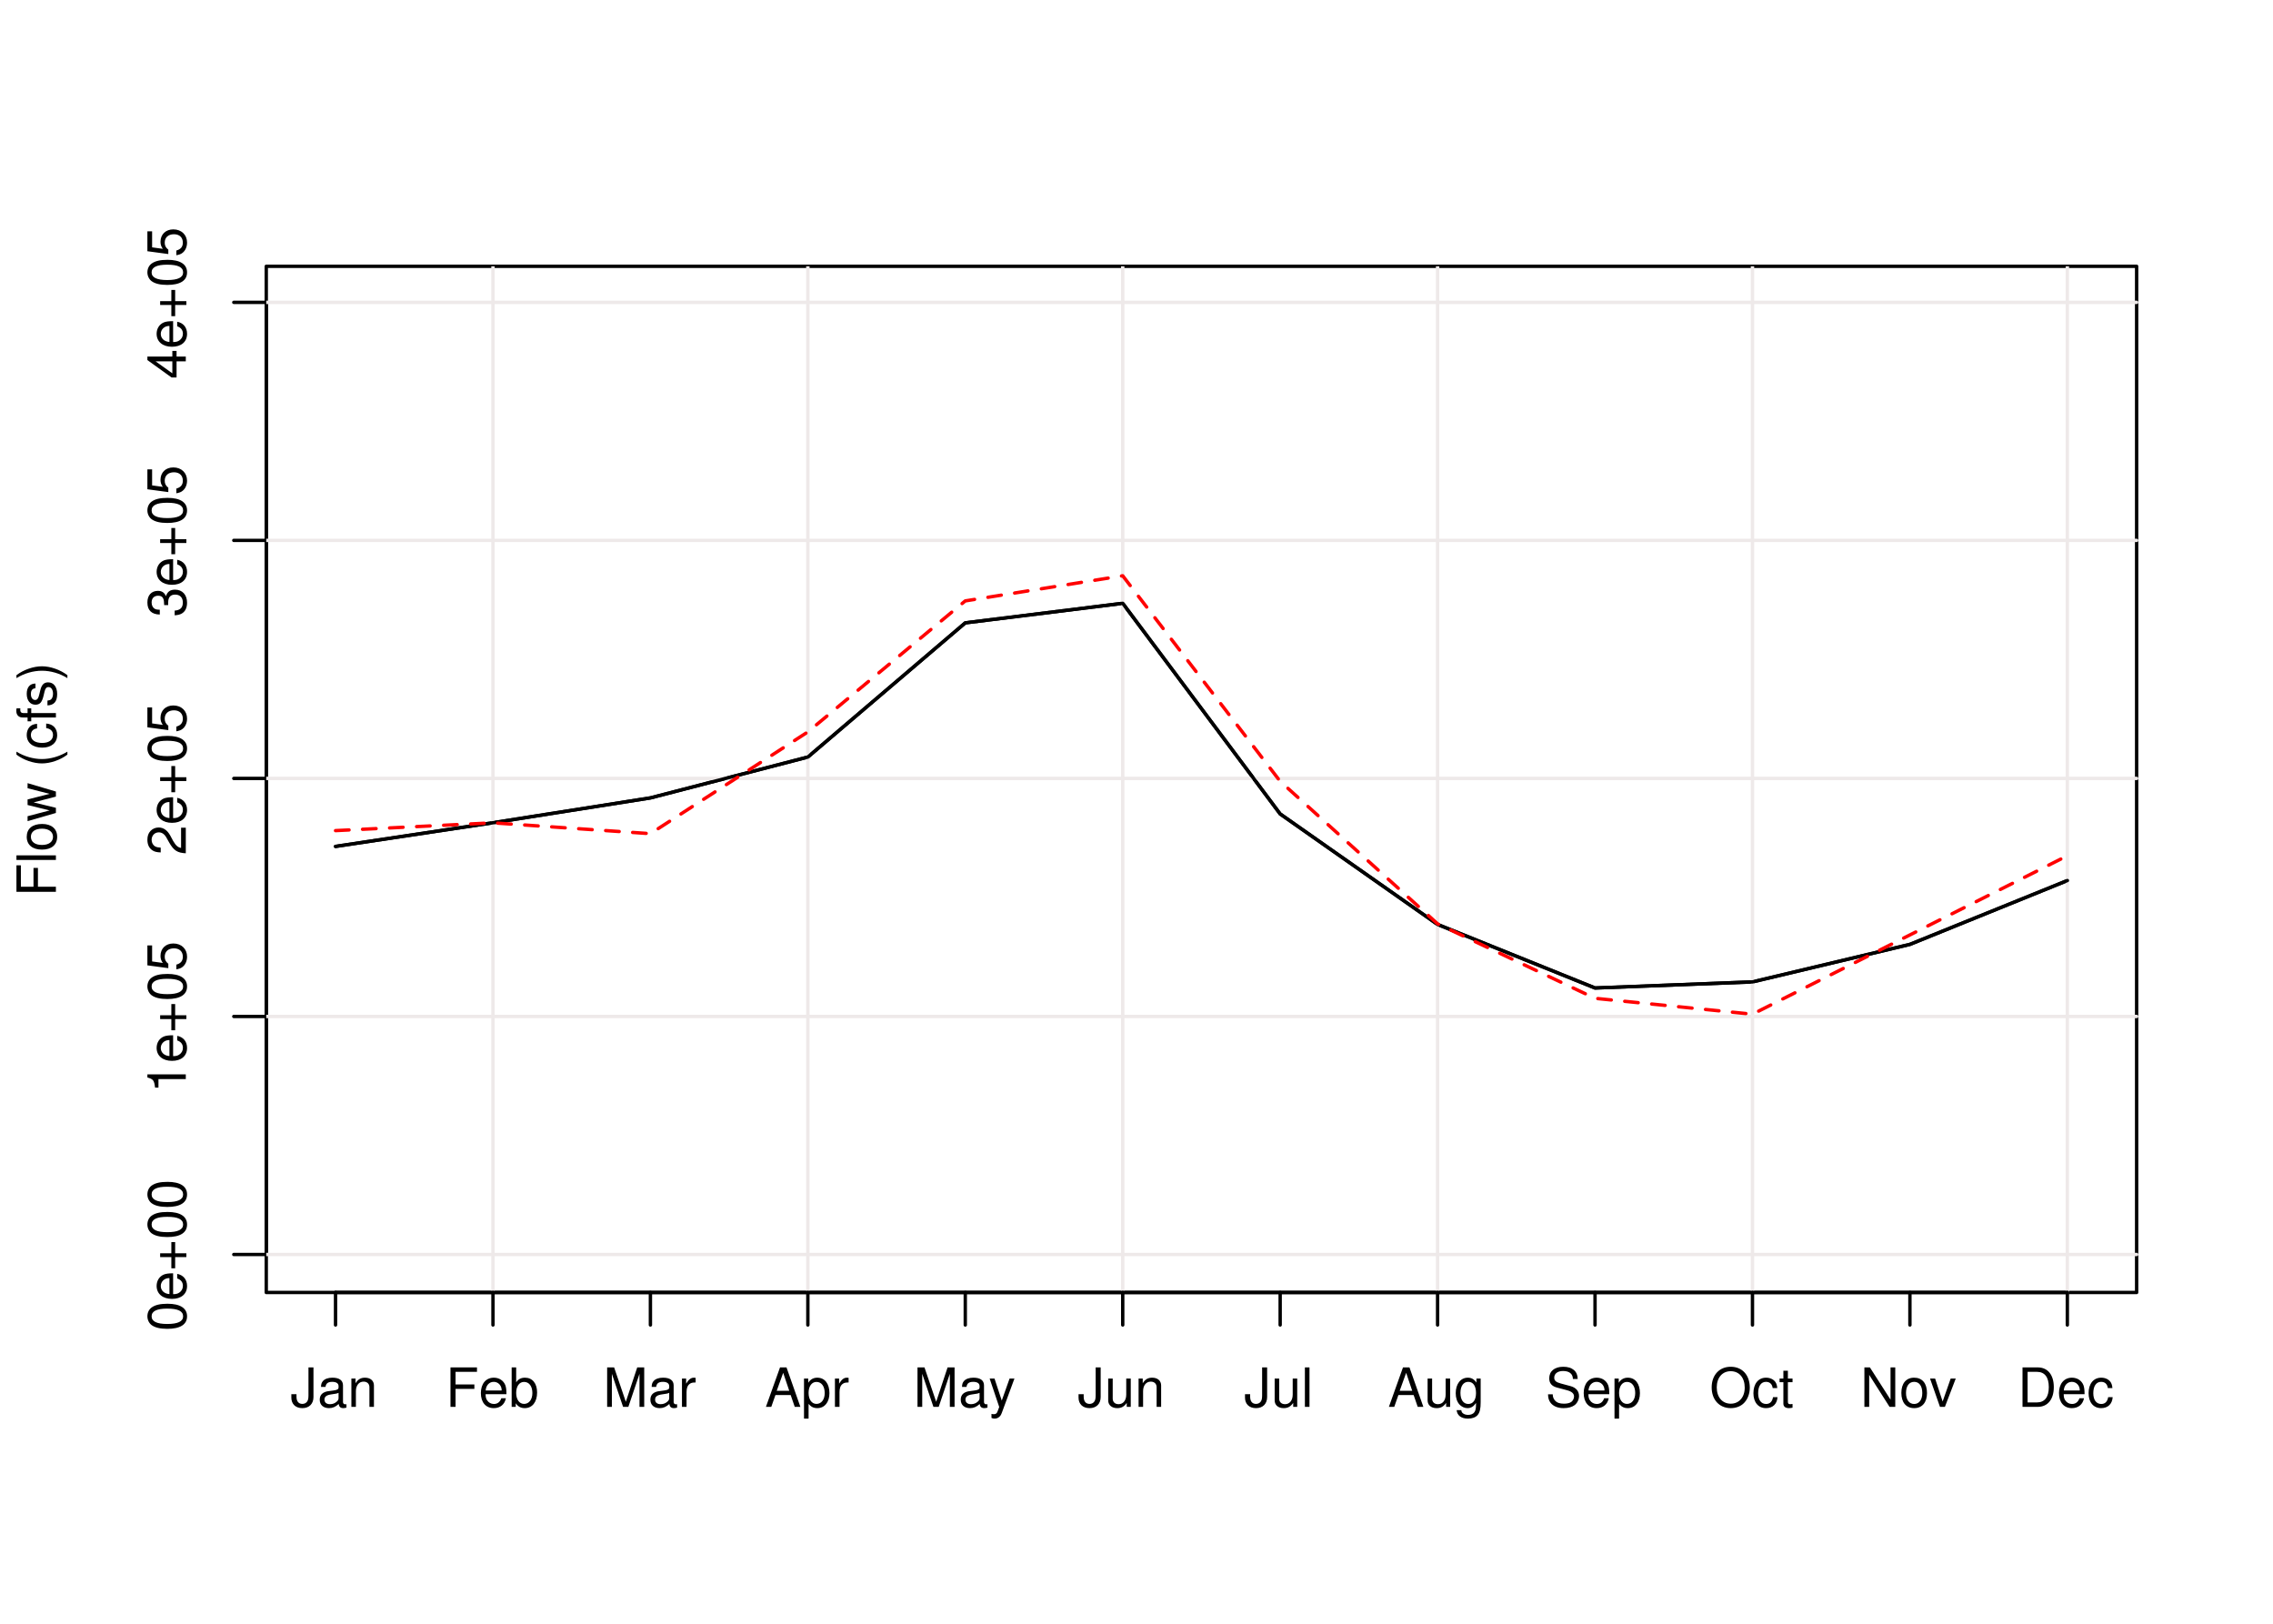
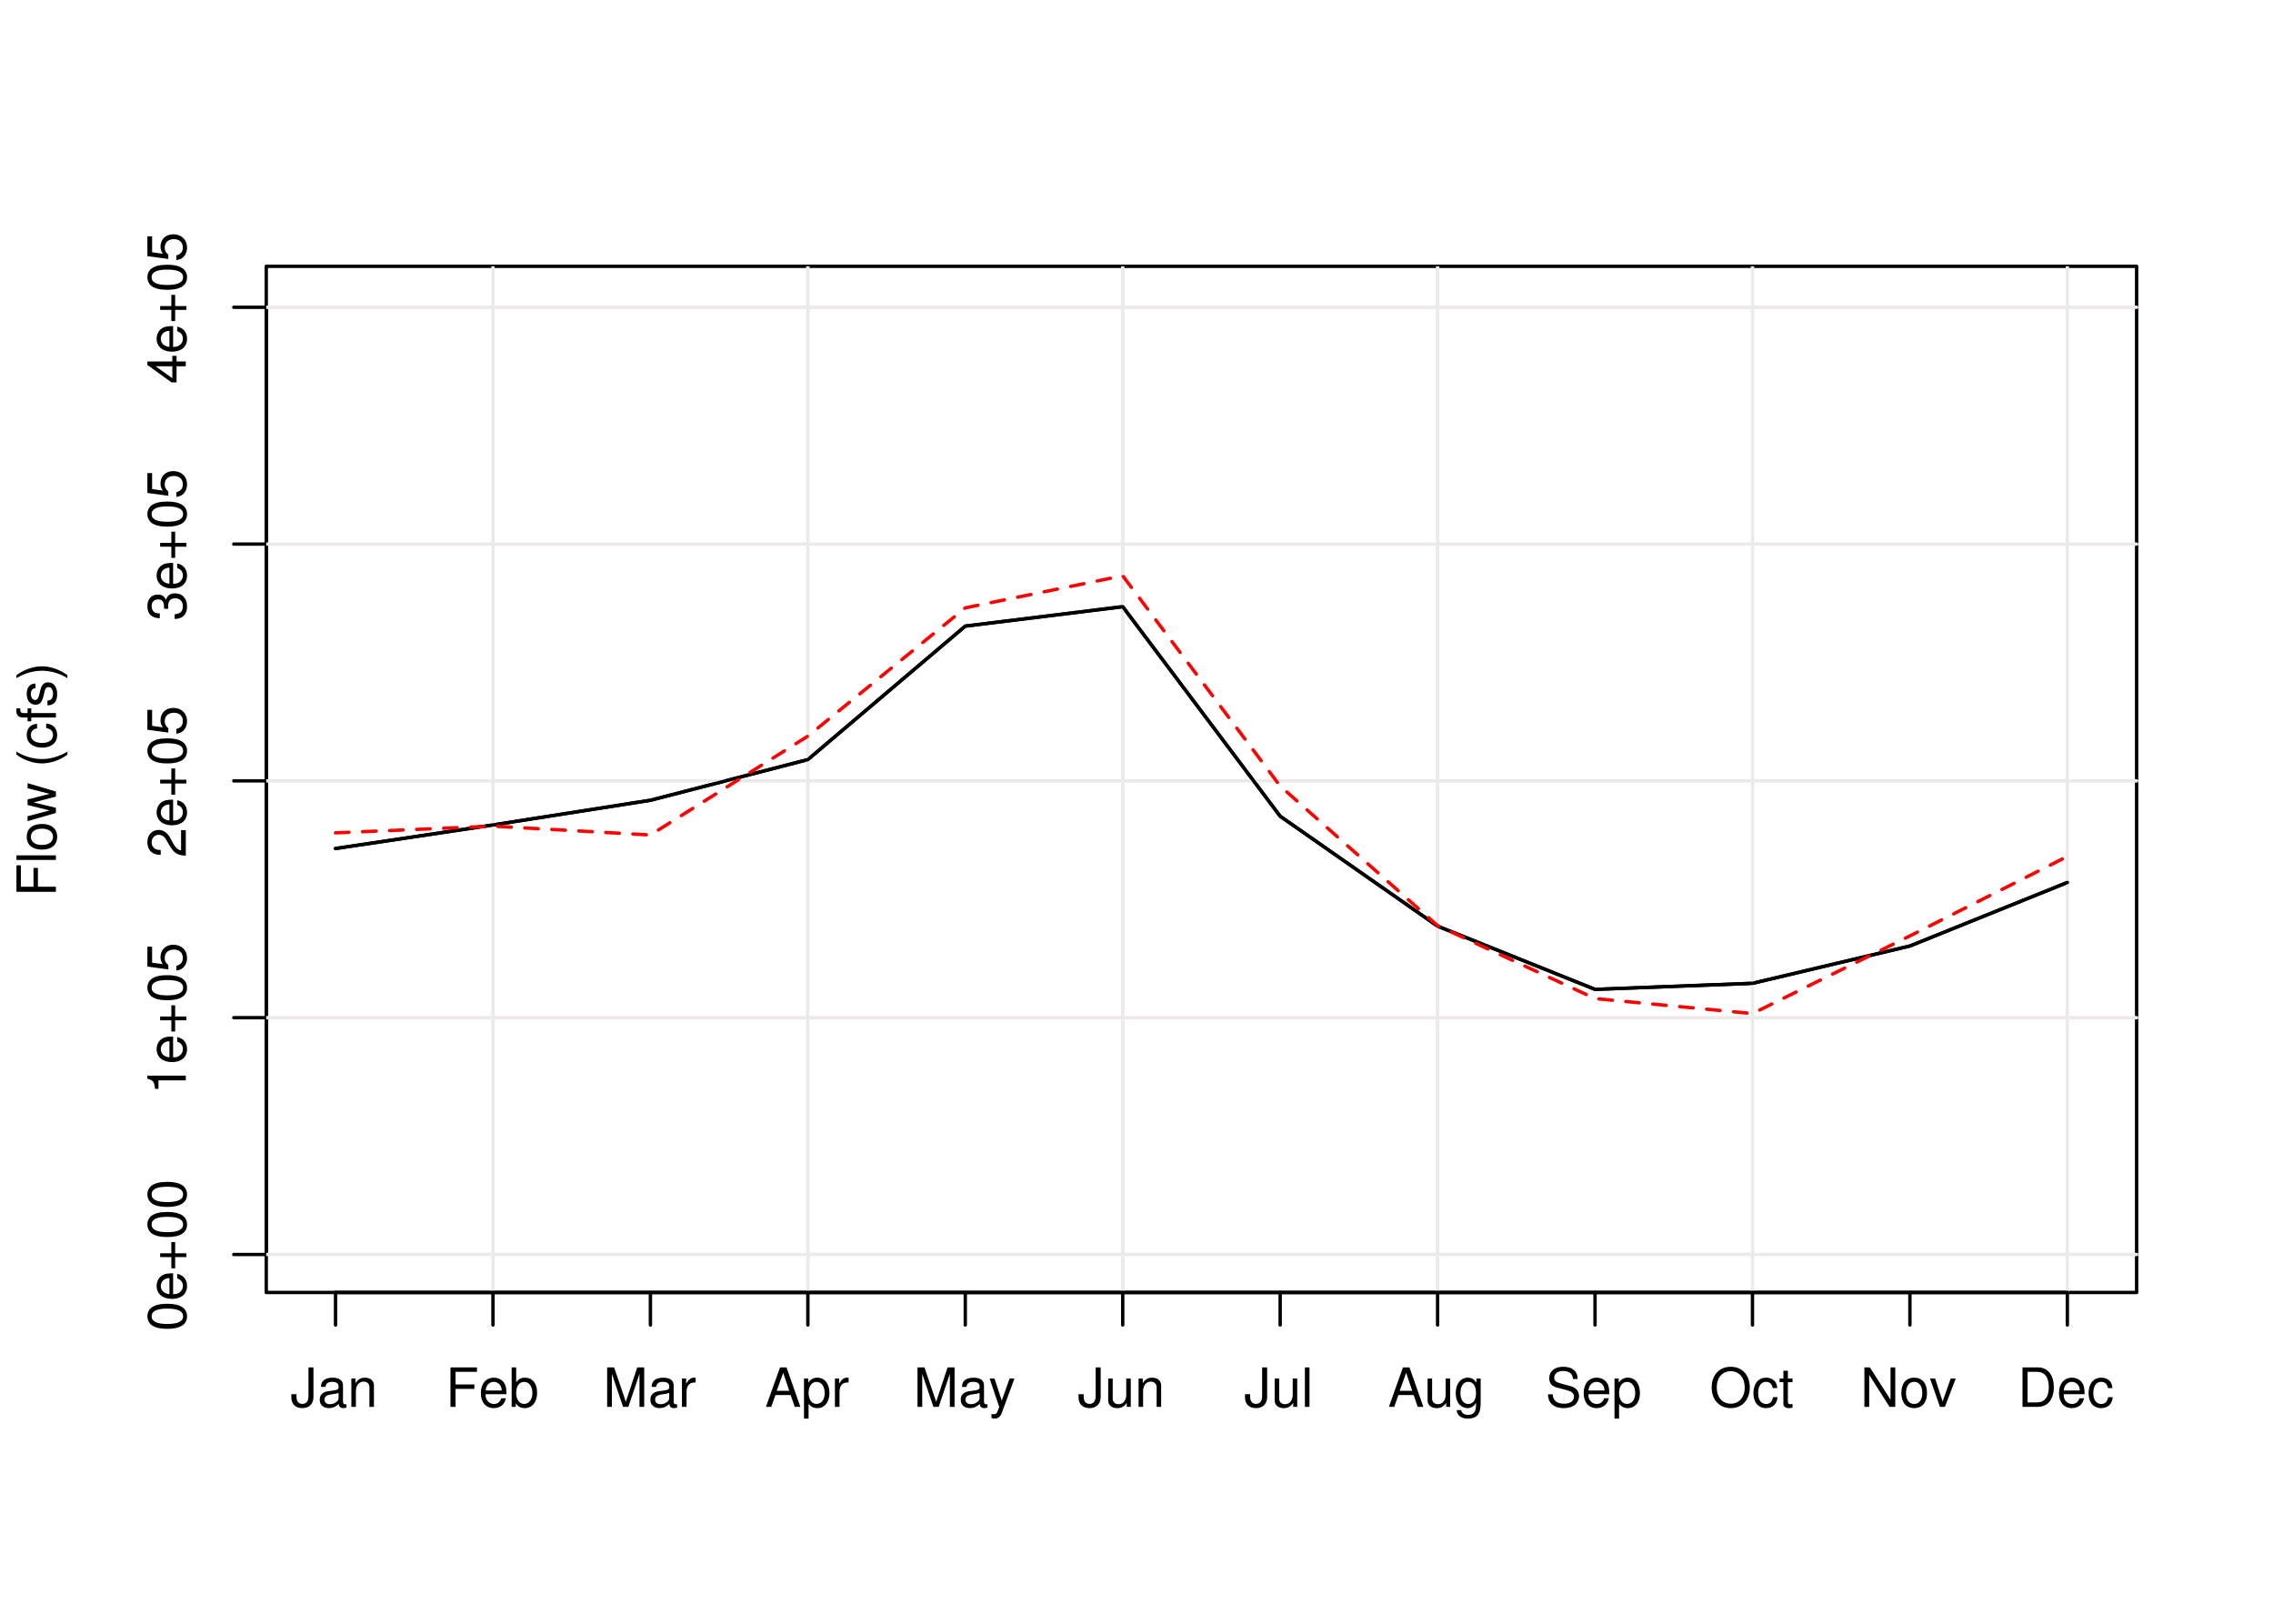
<svg xmlns="http://www.w3.org/2000/svg" xmlns:xlink="http://www.w3.org/1999/xlink" width="504pt" height="360pt" viewBox="0 0 504 360" version="1.1">
  <defs>
    <g>
      <symbol overflow="visible" id="glyph0-0">
        <path style="stroke:none;" d="" />
      </symbol>
      <symbol overflow="visible" id="glyph0-1">
        <path style="stroke:none;" d="M -8.516 -3.297 C -8.516 -2.516 -8.156 -1.781 -7.578 -1.344 C -6.828 -0.797 -5.688 -0.516 -4.109 -0.516 C -1.25 -0.516 0.281 -1.469 0.281 -3.297 C 0.281 -5.094 -1.25 -6.078 -4.047 -6.078 C -5.703 -6.078 -6.797 -5.812 -7.578 -5.25 C -8.172 -4.812 -8.516 -4.109 -8.516 -3.297 Z M -7.578 -3.297 C -7.578 -4.438 -6.422 -5 -4.141 -5 C -1.734 -5 -0.594 -4.453 -0.594 -3.281 C -0.594 -2.156 -1.781 -1.594 -4.109 -1.594 C -6.438 -1.594 -7.578 -2.156 -7.578 -3.297 Z M -7.578 -3.297 " />
      </symbol>
      <symbol overflow="visible" id="glyph0-2">
        <path style="stroke:none;" d="M -2.812 -6.156 C -3.766 -6.156 -4.344 -6.078 -4.812 -5.906 C -5.844 -5.5 -6.469 -4.531 -6.469 -3.359 C -6.469 -1.609 -5.125 -0.484 -3.062 -0.484 C -1 -0.484 0.281 -1.578 0.281 -3.344 C 0.281 -4.781 -0.547 -5.766 -1.906 -6.031 L -1.906 -5.016 C -1.078 -4.734 -0.641 -4.172 -0.641 -3.375 C -0.641 -2.734 -0.938 -2.203 -1.469 -1.859 C -1.828 -1.625 -2.188 -1.531 -2.812 -1.531 L -2.812 -6.156 Z M -3.625 -1.547 C -4.781 -1.625 -5.547 -2.344 -5.547 -3.344 C -5.547 -4.328 -4.734 -5.094 -3.703 -5.094 C -3.672 -5.094 -3.641 -5.094 -3.625 -5.078 L -3.625 -1.547 Z M -3.625 -1.547 " />
      </symbol>
      <symbol overflow="visible" id="glyph0-3">
        <path style="stroke:none;" d="M -3.203 -6.406 L -3.203 -3.922 L -5.688 -3.922 L -5.688 -3.078 L -3.203 -3.078 L -3.203 -0.594 L -2.359 -0.594 L -2.359 -3.078 L 0.125 -3.078 L 0.125 -3.922 L -2.359 -3.922 L -2.359 -6.406 L -3.203 -6.406 Z M -3.203 -6.406 " />
      </symbol>
      <symbol overflow="visible" id="glyph0-4">
        <path style="stroke:none;" d="M -6.062 -3.109 L 0 -3.109 L 0 -4.156 L -8.516 -4.156 L -8.516 -3.469 C -7.203 -3.094 -7.016 -2.859 -6.812 -1.219 L -6.062 -1.219 L -6.062 -3.109 Z M -6.062 -3.109 " />
      </symbol>
      <symbol overflow="visible" id="glyph0-5">
        <path style="stroke:none;" d="M -8.516 -5.719 L -8.516 -1.312 L -3.875 -0.688 L -3.875 -1.656 C -4.469 -2.141 -4.672 -2.562 -4.672 -3.219 C -4.672 -4.359 -3.891 -5.078 -2.625 -5.078 C -1.406 -5.078 -0.656 -4.375 -0.656 -3.219 C -0.656 -2.297 -1.125 -1.734 -2.094 -1.469 L -2.094 -0.422 C -1.391 -0.562 -1.062 -0.688 -0.75 -0.938 C -0.094 -1.422 0.281 -2.281 0.281 -3.234 C 0.281 -4.953 -0.969 -6.156 -2.766 -6.156 C -4.453 -6.156 -5.609 -5.047 -5.609 -3.406 C -5.609 -2.812 -5.453 -2.328 -5.094 -1.844 L -7.469 -2.172 L -7.469 -5.719 L -8.516 -5.719 Z M -8.516 -5.719 " />
      </symbol>
      <symbol overflow="visible" id="glyph0-6">
        <path style="stroke:none;" d="M -1.047 -6.078 L -1.047 -1.594 C -1.734 -1.703 -2.188 -2.094 -2.797 -3.125 L -3.438 -4.328 C -4.094 -5.516 -4.969 -6.125 -6.016 -6.125 C -6.719 -6.125 -7.375 -5.844 -7.844 -5.344 C -8.297 -4.844 -8.516 -4.219 -8.516 -3.406 C -8.516 -2.328 -8.125 -1.531 -7.406 -1.062 C -6.953 -0.75 -6.422 -0.625 -5.562 -0.594 L -5.562 -1.656 C -6.125 -1.688 -6.484 -1.766 -6.75 -1.906 C -7.266 -2.188 -7.578 -2.734 -7.578 -3.375 C -7.578 -4.328 -6.906 -5.047 -5.984 -5.047 C -5.312 -5.047 -4.734 -4.656 -4.312 -3.906 L -3.688 -2.797 C -2.672 -1.016 -1.875 -0.5 0 -0.406 L 0 -6.078 L -1.047 -6.078 Z M -1.047 -6.078 " />
      </symbol>
      <symbol overflow="visible" id="glyph0-7">
        <path style="stroke:none;" d="M -3.906 -2.656 L -3.906 -2.781 L -3.906 -3.234 C -3.906 -4.391 -3.391 -4.984 -2.359 -4.984 C -1.297 -4.984 -0.656 -4.328 -0.656 -3.234 C -0.656 -2.078 -1.234 -1.516 -2.469 -1.438 L -2.469 -0.391 C -1.781 -0.438 -1.344 -0.547 -0.953 -0.75 C -0.141 -1.188 0.281 -2.031 0.281 -3.188 C 0.281 -4.938 -0.766 -6.078 -2.375 -6.078 C -3.453 -6.078 -4.062 -5.656 -4.406 -4.625 C -4.719 -5.422 -5.312 -5.812 -6.172 -5.812 C -7.625 -5.812 -8.516 -4.844 -8.516 -3.234 C -8.516 -1.516 -7.578 -0.594 -5.766 -0.562 L -5.766 -1.625 C -6.281 -1.625 -6.562 -1.688 -6.828 -1.812 C -7.297 -2.047 -7.578 -2.578 -7.578 -3.234 C -7.578 -4.172 -7.031 -4.734 -6.125 -4.734 C -5.531 -4.734 -5.172 -4.531 -4.984 -4.062 C -4.859 -3.766 -4.812 -3.391 -4.797 -2.656 L -3.906 -2.656 Z M -3.906 -2.656 " />
      </symbol>
      <symbol overflow="visible" id="glyph0-8">
        <path style="stroke:none;" d="M -2.047 -3.922 L 0 -3.922 L 0 -4.984 L -2.047 -4.984 L -2.047 -6.234 L -2.984 -6.234 L -2.984 -4.984 L -8.516 -4.984 L -8.516 -4.203 L -3.156 -0.344 L -2.047 -0.344 L -2.047 -3.922 Z M -2.984 -3.922 L -2.984 -1.266 L -6.703 -3.922 L -2.984 -3.922 Z M -2.984 -3.922 " />
      </symbol>
      <symbol overflow="visible" id="glyph0-9">
        <path style="stroke:none;" d="M -3.984 -2.203 L -3.984 -6.375 L -4.969 -6.375 L -4.969 -2.203 L -7.766 -2.203 L -7.766 -6.953 L -8.75 -6.953 L -8.75 -1.078 L 0 -1.078 L 0 -2.203 L -3.984 -2.203 Z M -3.984 -2.203 " />
      </symbol>
      <symbol overflow="visible" id="glyph0-10">
        <path style="stroke:none;" d="M -8.75 -1.828 L -8.75 -0.812 L 0 -0.812 L 0 -1.828 L -8.75 -1.828 Z M -8.75 -1.828 " />
      </symbol>
      <symbol overflow="visible" id="glyph0-11">
        <path style="stroke:none;" d="M -6.469 -3.266 C -6.469 -1.5 -5.203 -0.438 -3.094 -0.438 C -0.984 -0.438 0.281 -1.484 0.281 -3.281 C 0.281 -5.047 -0.984 -6.125 -3.047 -6.125 C -5.219 -6.125 -6.469 -5.078 -6.469 -3.266 Z M -5.547 -3.281 C -5.547 -4.406 -4.625 -5.078 -3.062 -5.078 C -1.578 -5.078 -0.641 -4.375 -0.641 -3.281 C -0.641 -2.156 -1.578 -1.469 -3.094 -1.469 C -4.609 -1.469 -5.547 -2.156 -5.547 -3.281 Z M -5.547 -3.281 " />
      </symbol>
      <symbol overflow="visible" id="glyph0-12">
        <path style="stroke:none;" d="M 0 -6.641 L -6.281 -8.5 L -6.281 -7.375 L -1.391 -6.125 L -6.281 -4.891 L -6.281 -3.656 L -1.391 -2.453 L -6.281 -1.172 L -6.281 -0.078 L 0 -1.891 L 0 -3.031 L -4.938 -4.234 L 0 -5.516 L 0 -6.641 Z M 0 -6.641 " />
      </symbol>
      <symbol overflow="visible" id="glyph0-13">
        <path style="stroke:none;" d="" />
      </symbol>
      <symbol overflow="visible" id="glyph0-14">
        <path style="stroke:none;" d="M -8.75 -2.828 C -7.172 -1.625 -4.984 -0.875 -3.109 -0.875 C -1.219 -0.875 0.969 -1.625 2.547 -2.828 L 2.547 -3.484 C 0.828 -2.438 -1.188 -1.844 -3.109 -1.844 C -5.016 -1.844 -7.047 -2.438 -8.75 -3.484 L -8.75 -2.828 Z M -8.75 -2.828 " />
      </symbol>
      <symbol overflow="visible" id="glyph0-15">
        <path style="stroke:none;" d="M -4.172 -5.656 C -4.781 -5.609 -5.188 -5.469 -5.531 -5.234 C -6.125 -4.797 -6.469 -4.047 -6.469 -3.172 C -6.469 -1.469 -5.125 -0.375 -3.031 -0.375 C -1.016 -0.375 0.281 -1.453 0.281 -3.156 C 0.281 -4.656 -0.625 -5.609 -2.156 -5.719 L -2.156 -4.719 C -1.156 -4.547 -0.641 -4.031 -0.641 -3.188 C -0.641 -2.078 -1.547 -1.422 -3.031 -1.422 C -4.609 -1.422 -5.547 -2.062 -5.547 -3.156 C -5.547 -4 -5.047 -4.531 -4.172 -4.641 L -4.172 -5.656 Z M -4.172 -5.656 " />
      </symbol>
      <symbol overflow="visible" id="glyph0-16">
        <path style="stroke:none;" d="M -6.281 -3.094 L -6.281 -2.047 L -7.266 -2.047 C -7.688 -2.047 -7.906 -2.297 -7.906 -2.75 C -7.906 -2.828 -7.906 -2.875 -7.891 -3.094 L -8.719 -3.094 C -8.766 -2.875 -8.781 -2.734 -8.781 -2.531 C -8.781 -1.609 -8.25 -1.062 -7.359 -1.062 L -6.281 -1.062 L -6.281 -0.219 L -5.469 -0.219 L -5.469 -1.062 L 0 -1.062 L 0 -2.047 L -5.469 -2.047 L -5.469 -3.094 L -6.281 -3.094 Z M -6.281 -3.094 " />
      </symbol>
      <symbol overflow="visible" id="glyph0-17">
        <path style="stroke:none;" d="M -4.531 -5.25 C -5.766 -5.25 -6.469 -4.422 -6.469 -2.969 C -6.469 -1.516 -5.719 -0.562 -4.547 -0.562 C -3.562 -0.562 -3.094 -1.062 -2.734 -2.562 L -2.516 -3.484 C -2.344 -4.188 -2.094 -4.469 -1.625 -4.469 C -1.047 -4.469 -0.641 -3.875 -0.641 -3 C -0.641 -2.453 -0.797 -2 -1.062 -1.75 C -1.25 -1.594 -1.422 -1.531 -1.875 -1.469 L -1.875 -0.406 C -0.422 -0.453 0.281 -1.266 0.281 -2.922 C 0.281 -4.5 -0.5 -5.516 -1.719 -5.516 C -2.656 -5.516 -3.172 -4.984 -3.469 -3.734 L -3.703 -2.766 C -3.891 -1.953 -4.156 -1.609 -4.594 -1.609 C -5.172 -1.609 -5.547 -2.125 -5.547 -2.938 C -5.547 -3.75 -5.203 -4.172 -4.531 -4.203 L -4.531 -5.25 Z M -4.531 -5.25 " />
      </symbol>
      <symbol overflow="visible" id="glyph0-18">
        <path style="stroke:none;" d="M 2.547 -1.109 C 0.969 -2.312 -1.219 -3.078 -3.094 -3.078 C -4.984 -3.078 -7.172 -2.312 -8.75 -1.109 L -8.75 -0.453 C -7.031 -1.516 -5.016 -2.094 -3.094 -2.094 C -1.188 -2.094 0.844 -1.516 2.547 -0.453 L 2.547 -1.109 Z M 2.547 -1.109 " />
      </symbol>
      <symbol overflow="visible" id="glyph1-0">
        <path style="stroke:none;" d="" />
      </symbol>
      <symbol overflow="visible" id="glyph1-1">
        <path style="stroke:none;" d="M 4 -8.75 L 4 -2.594 C 4 -1.891 3.922 -1.5 3.719 -1.203 C 3.5 -0.859 3.094 -0.656 2.656 -0.656 C 1.812 -0.656 1.344 -1.219 1.344 -2.25 L 1.344 -2.812 L 0.203 -2.812 L 0.203 -2.047 C 0.203 -0.625 1.141 0.281 2.641 0.281 C 4.156 0.281 5.109 -0.672 5.109 -2.188 L 5.109 -8.75 L 4 -8.75 Z M 4 -8.75 " />
      </symbol>
      <symbol overflow="visible" id="glyph1-2">
        <path style="stroke:none;" d="M 6.422 -0.594 C 6.312 -0.562 6.266 -0.562 6.203 -0.562 C 5.859 -0.562 5.656 -0.75 5.656 -1.062 L 5.656 -4.75 C 5.656 -5.875 4.844 -6.469 3.297 -6.469 C 2.391 -6.469 1.625 -6.203 1.219 -5.734 C 0.922 -5.406 0.797 -5.047 0.781 -4.422 L 1.781 -4.422 C 1.875 -5.203 2.328 -5.547 3.266 -5.547 C 4.156 -5.547 4.672 -5.203 4.672 -4.609 L 4.672 -4.344 C 4.672 -3.922 4.422 -3.75 3.625 -3.641 C 2.203 -3.469 1.984 -3.422 1.609 -3.266 C 0.875 -2.969 0.5 -2.406 0.5 -1.578 C 0.5 -0.438 1.297 0.281 2.562 0.281 C 3.359 0.281 4 0 4.703 -0.641 C 4.781 -0.016 5.094 0.281 5.734 0.281 C 5.938 0.281 6.094 0.25 6.422 0.172 L 6.422 -0.594 Z M 4.672 -1.984 C 4.672 -1.641 4.578 -1.438 4.266 -1.156 C 3.859 -0.797 3.375 -0.594 2.781 -0.594 C 2 -0.594 1.547 -0.969 1.547 -1.609 C 1.547 -2.266 1.984 -2.609 3.062 -2.766 C 4.109 -2.906 4.328 -2.953 4.672 -3.109 L 4.672 -1.984 Z M 4.672 -1.984 " />
      </symbol>
      <symbol overflow="visible" id="glyph1-3">
        <path style="stroke:none;" d="M 0.844 -6.281 L 0.844 0 L 1.844 0 L 1.844 -3.469 C 1.844 -4.75 2.516 -5.594 3.547 -5.594 C 4.344 -5.594 4.844 -5.109 4.844 -4.359 L 4.844 0 L 5.844 0 L 5.844 -4.75 C 5.844 -5.797 5.062 -6.469 3.859 -6.469 C 2.922 -6.469 2.312 -6.109 1.766 -5.234 L 1.766 -6.281 L 0.844 -6.281 Z M 0.844 -6.281 " />
      </symbol>
      <symbol overflow="visible" id="glyph1-4">
        <path style="stroke:none;" d="M 2.203 -3.984 L 6.375 -3.984 L 6.375 -4.969 L 2.203 -4.969 L 2.203 -7.766 L 6.953 -7.766 L 6.953 -8.75 L 1.078 -8.75 L 1.078 0 L 2.203 0 L 2.203 -3.984 Z M 2.203 -3.984 " />
      </symbol>
      <symbol overflow="visible" id="glyph1-5">
        <path style="stroke:none;" d="M 6.156 -2.812 C 6.156 -3.766 6.078 -4.344 5.906 -4.812 C 5.5 -5.844 4.531 -6.469 3.359 -6.469 C 1.609 -6.469 0.484 -5.125 0.484 -3.062 C 0.484 -1 1.578 0.281 3.344 0.281 C 4.781 0.281 5.766 -0.547 6.031 -1.906 L 5.016 -1.906 C 4.734 -1.078 4.172 -0.641 3.375 -0.641 C 2.734 -0.641 2.203 -0.938 1.859 -1.469 C 1.625 -1.828 1.531 -2.188 1.531 -2.812 L 6.156 -2.812 Z M 1.547 -3.625 C 1.625 -4.781 2.344 -5.547 3.344 -5.547 C 4.328 -5.547 5.094 -4.734 5.094 -3.703 C 5.094 -3.672 5.094 -3.641 5.078 -3.625 L 1.547 -3.625 Z M 1.547 -3.625 " />
      </symbol>
      <symbol overflow="visible" id="glyph1-6">
        <path style="stroke:none;" d="M 0.641 -8.75 L 0.641 0 L 1.547 0 L 1.547 -0.797 C 2.031 -0.078 2.656 0.281 3.547 0.281 C 5.203 0.281 6.281 -1.078 6.281 -3.172 C 6.281 -5.203 5.25 -6.469 3.594 -6.469 C 2.719 -6.469 2.109 -6.141 1.641 -5.438 L 1.641 -8.75 L 0.641 -8.75 Z M 3.391 -5.531 C 4.516 -5.531 5.234 -4.562 5.234 -3.062 C 5.234 -1.625 4.484 -0.656 3.391 -0.656 C 2.344 -0.656 1.641 -1.625 1.641 -3.094 C 1.641 -4.578 2.344 -5.531 3.391 -5.531 Z M 3.391 -5.531 " />
      </symbol>
      <symbol overflow="visible" id="glyph1-7">
        <path style="stroke:none;" d="M 5.609 0 L 8.078 -7.328 L 8.078 0 L 9.125 0 L 9.125 -8.75 L 7.578 -8.75 L 5.047 -1.125 L 2.453 -8.75 L 0.906 -8.75 L 0.906 0 L 1.953 0 L 1.953 -7.328 L 4.438 0 L 5.609 0 Z M 5.609 0 " />
      </symbol>
      <symbol overflow="visible" id="glyph1-8">
        <path style="stroke:none;" d="M 0.828 -6.281 L 0.828 0 L 1.844 0 L 1.844 -3.266 C 1.844 -4.156 2.062 -4.75 2.547 -5.094 C 2.859 -5.328 3.156 -5.406 3.859 -5.406 L 3.859 -6.438 C 3.688 -6.453 3.594 -6.469 3.469 -6.469 C 2.812 -6.469 2.328 -6.078 1.75 -5.141 L 1.75 -6.281 L 0.828 -6.281 Z M 0.828 -6.281 " />
      </symbol>
      <symbol overflow="visible" id="glyph1-9">
        <path style="stroke:none;" d="M 5.688 -2.625 L 6.594 0 L 7.844 0 L 4.766 -8.75 L 3.328 -8.75 L 0.203 0 L 1.391 0 L 2.312 -2.625 L 5.688 -2.625 Z M 5.375 -3.562 L 2.594 -3.562 L 4.031 -7.547 L 5.375 -3.562 Z M 5.375 -3.562 " />
      </symbol>
      <symbol overflow="visible" id="glyph1-10">
        <path style="stroke:none;" d="M 0.641 2.609 L 1.656 2.609 L 1.656 -0.656 C 2.188 -0.016 2.766 0.281 3.594 0.281 C 5.203 0.281 6.281 -1.031 6.281 -3.031 C 6.281 -5.141 5.25 -6.469 3.578 -6.469 C 2.719 -6.469 2.047 -6.078 1.578 -5.344 L 1.578 -6.281 L 0.641 -6.281 L 0.641 2.609 Z M 3.406 -5.531 C 4.516 -5.531 5.234 -4.562 5.234 -3.062 C 5.234 -1.625 4.5 -0.656 3.406 -0.656 C 2.359 -0.656 1.656 -1.625 1.656 -3.094 C 1.656 -4.578 2.359 -5.531 3.406 -5.531 Z M 3.406 -5.531 " />
      </symbol>
      <symbol overflow="visible" id="glyph1-11">
        <path style="stroke:none;" d="M 4.656 -6.281 L 2.922 -1.391 L 1.312 -6.281 L 0.234 -6.281 L 2.359 0.031 L 1.984 1.016 C 1.828 1.469 1.594 1.625 1.172 1.625 C 1.031 1.625 0.859 1.609 0.641 1.562 L 0.641 2.453 C 0.859 2.562 1.062 2.609 1.312 2.609 C 1.641 2.609 1.984 2.516 2.25 2.312 C 2.562 2.094 2.75 1.828 2.938 1.312 L 5.734 -6.281 L 4.656 -6.281 Z M 4.656 -6.281 " />
      </symbol>
      <symbol overflow="visible" id="glyph1-12">
        <path style="stroke:none;" d="M 5.781 0 L 5.781 -6.281 L 4.781 -6.281 L 4.781 -2.719 C 4.781 -1.438 4.109 -0.594 3.078 -0.594 C 2.281 -0.594 1.781 -1.078 1.781 -1.844 L 1.781 -6.281 L 0.781 -6.281 L 0.781 -1.438 C 0.781 -0.391 1.562 0.281 2.781 0.281 C 3.703 0.281 4.297 -0.047 4.891 -0.875 L 4.891 0 L 5.781 0 Z M 5.781 0 " />
      </symbol>
      <symbol overflow="visible" id="glyph1-13">
        <path style="stroke:none;" d="M 1.828 -8.75 L 0.812 -8.75 L 0.812 0 L 1.828 0 L 1.828 -8.75 Z M 1.828 -8.75 " />
      </symbol>
      <symbol overflow="visible" id="glyph1-14">
        <path style="stroke:none;" d="M 4.938 -6.281 L 4.938 -5.375 C 4.438 -6.125 3.828 -6.469 3.031 -6.469 C 1.422 -6.469 0.344 -5.078 0.344 -3.031 C 0.344 -2 0.625 -1.156 1.141 -0.562 C 1.609 -0.031 2.281 0.281 2.938 0.281 C 3.734 0.281 4.281 -0.062 4.844 -0.859 L 4.844 -0.531 C 4.844 0.328 4.734 0.844 4.484 1.188 C 4.219 1.562 3.703 1.781 3.094 1.781 C 2.641 1.781 2.234 1.656 1.953 1.438 C 1.734 1.266 1.625 1.094 1.578 0.719 L 0.547 0.719 C 0.656 1.906 1.578 2.609 3.062 2.609 C 4 2.609 4.797 2.312 5.203 1.812 C 5.688 1.234 5.875 0.438 5.875 -1.031 L 5.875 -6.281 L 4.938 -6.281 Z M 3.125 -5.547 C 4.219 -5.547 4.844 -4.625 4.844 -3.062 C 4.844 -1.562 4.203 -0.641 3.141 -0.641 C 2.047 -0.641 1.391 -1.578 1.391 -3.094 C 1.391 -4.609 2.062 -5.547 3.125 -5.547 Z M 3.125 -5.547 " />
      </symbol>
      <symbol overflow="visible" id="glyph1-15">
        <path style="stroke:none;" d="M 7.156 -6.188 C 7.141 -7.891 5.969 -8.891 3.953 -8.891 C 2.031 -8.891 0.844 -7.906 0.844 -6.328 C 0.844 -5.25 1.406 -4.578 2.562 -4.281 L 4.734 -3.703 C 5.828 -3.422 6.344 -2.969 6.344 -2.297 C 6.344 -1.828 6.078 -1.344 5.719 -1.078 C 5.359 -0.844 4.812 -0.703 4.109 -0.703 C 3.156 -0.703 2.516 -0.938 2.094 -1.438 C 1.766 -1.828 1.625 -2.25 1.625 -2.781 L 0.578 -2.781 C 0.594 -1.984 0.75 -1.453 1.094 -0.969 C 1.688 -0.156 2.703 0.281 4.031 0.281 C 5.078 0.281 5.922 0.031 6.484 -0.391 C 7.078 -0.859 7.453 -1.641 7.453 -2.406 C 7.453 -3.484 6.781 -4.266 5.594 -4.594 L 3.391 -5.188 C 2.344 -5.469 1.953 -5.812 1.953 -6.484 C 1.953 -7.375 2.734 -7.953 3.906 -7.953 C 5.297 -7.953 6.078 -7.312 6.094 -6.188 L 7.156 -6.188 Z M 7.156 -6.188 " />
      </symbol>
      <symbol overflow="visible" id="glyph1-16">
        <path style="stroke:none;" d="M 4.672 -8.891 C 2.156 -8.891 0.453 -7.047 0.453 -4.312 C 0.453 -1.578 2.156 0.281 4.688 0.281 C 5.734 0.281 6.688 -0.047 7.391 -0.641 C 8.344 -1.453 8.906 -2.812 8.906 -4.234 C 8.906 -7.062 7.234 -8.891 4.672 -8.891 Z M 4.672 -7.906 C 6.562 -7.906 7.781 -6.469 7.781 -4.266 C 7.781 -2.141 6.531 -0.703 4.688 -0.703 C 2.812 -0.703 1.578 -2.141 1.578 -4.312 C 1.578 -6.469 2.812 -7.906 4.672 -7.906 Z M 4.672 -7.906 " />
      </symbol>
      <symbol overflow="visible" id="glyph1-17">
        <path style="stroke:none;" d="M 5.656 -4.172 C 5.609 -4.781 5.469 -5.188 5.234 -5.531 C 4.797 -6.125 4.047 -6.469 3.172 -6.469 C 1.469 -6.469 0.375 -5.125 0.375 -3.031 C 0.375 -1.016 1.453 0.281 3.156 0.281 C 4.656 0.281 5.609 -0.625 5.719 -2.156 L 4.719 -2.156 C 4.547 -1.156 4.031 -0.641 3.188 -0.641 C 2.078 -0.641 1.422 -1.547 1.422 -3.031 C 1.422 -4.609 2.062 -5.547 3.156 -5.547 C 4 -5.547 4.531 -5.047 4.641 -4.172 L 5.656 -4.172 Z M 5.656 -4.172 " />
      </symbol>
      <symbol overflow="visible" id="glyph1-18">
        <path style="stroke:none;" d="M 3.047 -6.281 L 2.016 -6.281 L 2.016 -8.016 L 1.016 -8.016 L 1.016 -6.281 L 0.172 -6.281 L 0.172 -5.469 L 1.016 -5.469 L 1.016 -0.719 C 1.016 -0.078 1.453 0.281 2.234 0.281 C 2.469 0.281 2.719 0.25 3.047 0.188 L 3.047 -0.641 C 2.922 -0.609 2.766 -0.594 2.562 -0.594 C 2.141 -0.594 2.016 -0.719 2.016 -1.156 L 2.016 -5.469 L 3.047 -5.469 L 3.047 -6.281 Z M 3.047 -6.281 " />
      </symbol>
      <symbol overflow="visible" id="glyph1-19">
        <path style="stroke:none;" d="M 7.75 -8.75 L 6.703 -8.75 L 6.703 -1.594 L 2.125 -8.75 L 0.906 -8.75 L 0.906 0 L 1.969 0 L 1.969 -7.094 L 6.484 0 L 7.75 0 L 7.75 -8.75 Z M 7.75 -8.75 " />
      </symbol>
      <symbol overflow="visible" id="glyph1-20">
        <path style="stroke:none;" d="M 3.266 -6.469 C 1.5 -6.469 0.438 -5.203 0.438 -3.094 C 0.438 -0.984 1.484 0.281 3.281 0.281 C 5.047 0.281 6.125 -0.984 6.125 -3.047 C 6.125 -5.219 5.078 -6.469 3.266 -6.469 Z M 3.281 -5.547 C 4.406 -5.547 5.078 -4.625 5.078 -3.062 C 5.078 -1.578 4.375 -0.641 3.281 -0.641 C 2.156 -0.641 1.469 -1.578 1.469 -3.094 C 1.469 -4.609 2.156 -5.547 3.281 -5.547 Z M 3.281 -5.547 " />
      </symbol>
      <symbol overflow="visible" id="glyph1-21">
        <path style="stroke:none;" d="M 3.422 0 L 5.828 -6.281 L 4.703 -6.281 L 2.922 -1.188 L 1.25 -6.281 L 0.125 -6.281 L 2.328 0 L 3.422 0 Z M 3.422 0 " />
      </symbol>
      <symbol overflow="visible" id="glyph1-22">
        <path style="stroke:none;" d="M 1.062 0 L 4.438 0 C 6.641 0 8 -1.656 8 -4.375 C 8 -7.094 6.656 -8.75 4.438 -8.75 L 1.062 -8.75 L 1.062 0 Z M 2.188 -0.984 L 2.188 -7.766 L 4.25 -7.766 C 5.969 -7.766 6.891 -6.594 6.891 -4.375 C 6.891 -2.156 5.969 -0.984 4.25 -0.984 L 2.188 -0.984 Z M 2.188 -0.984 " />
      </symbol>
    </g>
    <clipPath id="clip1">
      <path d="M 59.039 59.039 L 474.758 59.039 L 474.758 287.559 L 59.039 287.559 Z M 59.039 59.039 " />
    </clipPath>
    <clipPath id="clip2">
      <path d="M 0 0 L 505 0 L 505 361 L 0 361 Z M 0 0 " />
    </clipPath>
    <clipPath id="clip3">
      <path d="M 0 0 L 505 0 L 505 361 L 0 361 Z M 0 0 " />
    </clipPath>
    <clipPath id="clip4">
      <path d="M 59.039 59.039 L 474.758 59.039 L 474.758 287.559 L 59.039 287.559 Z M 59.039 59.039 " />
    </clipPath>
    <clipPath id="clip5">
      <path d="M 0 0 L 505 0 L 505 361 L 0 361 Z M 0 0 " />
    </clipPath>
    <clipPath id="clip6">
      <path d="M 59.039 59.039 L 474.758 59.039 L 474.758 287.559 L 59.039 287.559 Z M 59.039 59.039 " />
    </clipPath>
  </defs>
  <g id="surface0">
    <rect x="0" y="0" width="504" height="360" style="fill:rgb(100%,100%,100%);fill-opacity:1;stroke:none;" />
    <g clip-path="url(#clip1)" clip-rule="nonzero">
-       <path style="fill:none;stroke-width:0.75;stroke-linecap:round;stroke-linejoin:round;stroke:rgb(0%,0%,0%);stroke-opacity:1;stroke-miterlimit:10;" d="M 74.398 187.66 L 74.398 187.66 L 109.309 182.41 L 144.219 176.902 L 179.129 167.844 L 214.035 138.094 L 248.945 133.762 L 283.855 180.461 L 318.762 204.957 L 353.672 219.047 L 388.582 217.699 L 423.492 209.379 L 458.398 195.227 " />
+       <path style="fill:none;stroke-width:0.75;stroke-linecap:round;stroke-linejoin:round;stroke:rgb(0%,0%,0%);stroke-opacity:1;stroke-miterlimit:10;" d="M 74.398 188.125 L 74.398 188.125 L 109.309 182.902 L 144.219 177.426 L 179.129 168.41 L 214.035 138.816 L 248.945 134.508 L 283.855 180.965 L 318.762 205.336 L 353.672 219.355 L 388.582 218.012 L 423.492 209.734 L 458.398 195.652 " />
    </g>
    <g clip-path="url(#clip2)" clip-rule="nonzero">
-       <path style="fill:none;stroke-width:0.75;stroke-linecap:round;stroke-linejoin:round;stroke:rgb(0%,0%,0%);stroke-opacity:1;stroke-miterlimit:10;" d="M 59.039 278.133 L 59.039 67.035 " />
+       <path style="fill:none;stroke-width:0.75;stroke-linecap:round;stroke-linejoin:round;stroke:rgb(0%,0%,0%);stroke-opacity:1;stroke-miterlimit:10;" d="M 59.039 278.133 L 59.039 68.125 " />
      <path style="fill:none;stroke-width:0.75;stroke-linecap:round;stroke-linejoin:round;stroke:rgb(0%,0%,0%);stroke-opacity:1;stroke-miterlimit:10;" d="M 59.039 278.133 L 51.84 278.133 " />
-       <path style="fill:none;stroke-width:0.75;stroke-linecap:round;stroke-linejoin:round;stroke:rgb(0%,0%,0%);stroke-opacity:1;stroke-miterlimit:10;" d="M 59.039 225.359 L 51.84 225.359 " />
-       <path style="fill:none;stroke-width:0.75;stroke-linecap:round;stroke-linejoin:round;stroke:rgb(0%,0%,0%);stroke-opacity:1;stroke-miterlimit:10;" d="M 59.039 172.586 L 51.84 172.586 " />
-       <path style="fill:none;stroke-width:0.75;stroke-linecap:round;stroke-linejoin:round;stroke:rgb(0%,0%,0%);stroke-opacity:1;stroke-miterlimit:10;" d="M 59.039 119.812 L 51.84 119.812 " />
-       <path style="fill:none;stroke-width:0.75;stroke-linecap:round;stroke-linejoin:round;stroke:rgb(0%,0%,0%);stroke-opacity:1;stroke-miterlimit:10;" d="M 59.039 67.035 L 51.84 67.035 " />
+       <path style="fill:none;stroke-width:0.75;stroke-linecap:round;stroke-linejoin:round;stroke:rgb(0%,0%,0%);stroke-opacity:1;stroke-miterlimit:10;" d="M 59.039 225.633 L 51.84 225.633 " />
+       <path style="fill:none;stroke-width:0.75;stroke-linecap:round;stroke-linejoin:round;stroke:rgb(0%,0%,0%);stroke-opacity:1;stroke-miterlimit:10;" d="M 59.039 173.129 L 51.84 173.129 " />
+       <path style="fill:none;stroke-width:0.75;stroke-linecap:round;stroke-linejoin:round;stroke:rgb(0%,0%,0%);stroke-opacity:1;stroke-miterlimit:10;" d="M 59.039 120.629 L 51.84 120.629 " />
+       <path style="fill:none;stroke-width:0.75;stroke-linecap:round;stroke-linejoin:round;stroke:rgb(0%,0%,0%);stroke-opacity:1;stroke-miterlimit:10;" d="M 59.039 68.125 L 51.84 68.125 " />
      <g style="fill:rgb(0%,0%,0%);fill-opacity:1;">
        <use xlink:href="#glyph0-1" x="41.197" y="295.133" />
        <use xlink:href="#glyph0-2" x="41.197" y="288.461" />
        <use xlink:href="#glyph0-3" x="41.197" y="281.789" />
        <use xlink:href="#glyph0-1" x="41.197" y="274.781" />
        <use xlink:href="#glyph0-1" x="41.197" y="268.109" />
      </g>
      <g style="fill:rgb(0%,0%,0%);fill-opacity:1;">
-         <use xlink:href="#glyph0-4" x="41.197" y="242.359" />
-         <use xlink:href="#glyph0-2" x="41.197" y="235.688" />
-         <use xlink:href="#glyph0-3" x="41.197" y="229.016" />
-         <use xlink:href="#glyph0-1" x="41.197" y="222.008" />
-         <use xlink:href="#glyph0-5" x="41.197" y="215.336" />
-       </g>
-       <g style="fill:rgb(0%,0%,0%);fill-opacity:1;">
-         <use xlink:href="#glyph0-6" x="41.197" y="189.586" />
-         <use xlink:href="#glyph0-2" x="41.197" y="182.914" />
-         <use xlink:href="#glyph0-3" x="41.197" y="176.242" />
-         <use xlink:href="#glyph0-1" x="41.197" y="169.234" />
-         <use xlink:href="#glyph0-5" x="41.197" y="162.562" />
-       </g>
-       <g style="fill:rgb(0%,0%,0%);fill-opacity:1;">
-         <use xlink:href="#glyph0-7" x="41.197" y="136.812" />
-         <use xlink:href="#glyph0-2" x="41.197" y="130.141" />
-         <use xlink:href="#glyph0-3" x="41.197" y="123.469" />
-         <use xlink:href="#glyph0-1" x="41.197" y="116.461" />
-         <use xlink:href="#glyph0-5" x="41.197" y="109.789" />
-       </g>
-       <g style="fill:rgb(0%,0%,0%);fill-opacity:1;">
-         <use xlink:href="#glyph0-8" x="41.197" y="84.035" />
-         <use xlink:href="#glyph0-2" x="41.197" y="77.363" />
-         <use xlink:href="#glyph0-3" x="41.197" y="70.691" />
-         <use xlink:href="#glyph0-1" x="41.197" y="63.684" />
-         <use xlink:href="#glyph0-5" x="41.197" y="57.012" />
+         <use xlink:href="#glyph0-4" x="41.197" y="242.633" />
+         <use xlink:href="#glyph0-2" x="41.197" y="235.961" />
+         <use xlink:href="#glyph0-3" x="41.197" y="229.289" />
+         <use xlink:href="#glyph0-1" x="41.197" y="222.281" />
+         <use xlink:href="#glyph0-5" x="41.197" y="215.609" />
+       </g>
+       <g style="fill:rgb(0%,0%,0%);fill-opacity:1;">
+         <use xlink:href="#glyph0-6" x="41.197" y="190.129" />
+         <use xlink:href="#glyph0-2" x="41.197" y="183.457" />
+         <use xlink:href="#glyph0-3" x="41.197" y="176.785" />
+         <use xlink:href="#glyph0-1" x="41.197" y="169.777" />
+         <use xlink:href="#glyph0-5" x="41.197" y="163.105" />
+       </g>
+       <g style="fill:rgb(0%,0%,0%);fill-opacity:1;">
+         <use xlink:href="#glyph0-7" x="41.197" y="137.629" />
+         <use xlink:href="#glyph0-2" x="41.197" y="130.957" />
+         <use xlink:href="#glyph0-3" x="41.197" y="124.285" />
+         <use xlink:href="#glyph0-1" x="41.197" y="117.277" />
+         <use xlink:href="#glyph0-5" x="41.197" y="110.605" />
+       </g>
+       <g style="fill:rgb(0%,0%,0%);fill-opacity:1;">
+         <use xlink:href="#glyph0-8" x="41.197" y="85.125" />
+         <use xlink:href="#glyph0-2" x="41.197" y="78.453" />
+         <use xlink:href="#glyph0-3" x="41.197" y="71.781" />
+         <use xlink:href="#glyph0-1" x="41.197" y="64.773" />
+         <use xlink:href="#glyph0-5" x="41.197" y="58.102" />
      </g>
      <path style="fill:none;stroke-width:0.75;stroke-linecap:round;stroke-linejoin:round;stroke:rgb(0%,0%,0%);stroke-opacity:1;stroke-miterlimit:10;" d="M 59.039 286.559 L 59.039 286.559 L 473.762 286.559 L 473.762 59.039 L 59.039 59.039 L 59.039 286.559 " />
    </g>
    <g clip-path="url(#clip3)" clip-rule="nonzero">
      <g style="fill:rgb(0%,0%,0%);fill-opacity:1;">
        <use xlink:href="#glyph0-9" x="12.396" y="198.801" />
        <use xlink:href="#glyph0-10" x="12.396" y="191.469" />
        <use xlink:href="#glyph0-11" x="12.396" y="188.805" />
        <use xlink:href="#glyph0-12" x="12.396" y="182.133" />
        <use xlink:href="#glyph0-13" x="12.396" y="173.469" />
        <use xlink:href="#glyph0-14" x="12.396" y="170.133" />
        <use xlink:href="#glyph0-15" x="12.396" y="166.137" />
        <use xlink:href="#glyph0-16" x="12.396" y="160.137" />
        <use xlink:href="#glyph0-17" x="12.396" y="156.801" />
        <use xlink:href="#glyph0-18" x="12.396" y="150.801" />
      </g>
    </g>
    <g clip-path="url(#clip4)" clip-rule="nonzero">
      <path style="fill:none;stroke-width:0.75;stroke-linecap:round;stroke-linejoin:round;stroke:rgb(93.333%,91.373%,91.373%);stroke-opacity:1;stroke-miterlimit:10;" d="M 109.309 286.559 L 109.309 59.039 " />
      <path style="fill:none;stroke-width:0.75;stroke-linecap:round;stroke-linejoin:round;stroke:rgb(93.333%,91.373%,91.373%);stroke-opacity:1;stroke-miterlimit:10;" d="M 179.129 286.559 L 179.129 59.039 " />
      <path style="fill:none;stroke-width:0.75;stroke-linecap:round;stroke-linejoin:round;stroke:rgb(93.333%,91.373%,91.373%);stroke-opacity:1;stroke-miterlimit:10;" d="M 248.945 286.559 L 248.945 59.039 " />
      <path style="fill:none;stroke-width:0.75;stroke-linecap:round;stroke-linejoin:round;stroke:rgb(93.333%,91.373%,91.373%);stroke-opacity:1;stroke-miterlimit:10;" d="M 318.762 286.559 L 318.762 59.039 " />
      <path style="fill:none;stroke-width:0.75;stroke-linecap:round;stroke-linejoin:round;stroke:rgb(93.333%,91.373%,91.373%);stroke-opacity:1;stroke-miterlimit:10;" d="M 388.582 286.559 L 388.582 59.039 " />
      <path style="fill:none;stroke-width:0.75;stroke-linecap:round;stroke-linejoin:round;stroke:rgb(93.333%,91.373%,91.373%);stroke-opacity:1;stroke-miterlimit:10;" d="M 458.398 286.559 L 458.398 59.039 " />
      <path style="fill:none;stroke-width:0.75;stroke-linecap:round;stroke-linejoin:round;stroke:rgb(93.333%,91.373%,91.373%);stroke-opacity:1;stroke-miterlimit:10;" d="M 59.039 278.133 L 473.762 278.133 " />
-       <path style="fill:none;stroke-width:0.75;stroke-linecap:round;stroke-linejoin:round;stroke:rgb(93.333%,91.373%,91.373%);stroke-opacity:1;stroke-miterlimit:10;" d="M 59.039 225.359 L 473.762 225.359 " />
-       <path style="fill:none;stroke-width:0.75;stroke-linecap:round;stroke-linejoin:round;stroke:rgb(93.333%,91.373%,91.373%);stroke-opacity:1;stroke-miterlimit:10;" d="M 59.039 172.586 L 473.762 172.586 " />
-       <path style="fill:none;stroke-width:0.75;stroke-linecap:round;stroke-linejoin:round;stroke:rgb(93.333%,91.373%,91.373%);stroke-opacity:1;stroke-miterlimit:10;" d="M 59.039 119.812 L 473.762 119.812 " />
-       <path style="fill:none;stroke-width:0.75;stroke-linecap:round;stroke-linejoin:round;stroke:rgb(93.333%,91.373%,91.373%);stroke-opacity:1;stroke-miterlimit:10;" d="M 59.039 67.035 L 473.762 67.035 " />
+       <path style="fill:none;stroke-width:0.75;stroke-linecap:round;stroke-linejoin:round;stroke:rgb(93.333%,91.373%,91.373%);stroke-opacity:1;stroke-miterlimit:10;" d="M 59.039 225.633 L 473.762 225.633 " />
+       <path style="fill:none;stroke-width:0.75;stroke-linecap:round;stroke-linejoin:round;stroke:rgb(93.333%,91.373%,91.373%);stroke-opacity:1;stroke-miterlimit:10;" d="M 59.039 173.129 L 473.762 173.129 " />
+       <path style="fill:none;stroke-width:0.75;stroke-linecap:round;stroke-linejoin:round;stroke:rgb(93.333%,91.373%,91.373%);stroke-opacity:1;stroke-miterlimit:10;" d="M 59.039 120.629 L 473.762 120.629 " />
+       <path style="fill:none;stroke-width:0.75;stroke-linecap:round;stroke-linejoin:round;stroke:rgb(93.333%,91.373%,91.373%);stroke-opacity:1;stroke-miterlimit:10;" d="M 59.039 68.125 L 473.762 68.125 " />
    </g>
    <g clip-path="url(#clip5)" clip-rule="nonzero">
      <path style="fill:none;stroke-width:0.75;stroke-linecap:round;stroke-linejoin:round;stroke:rgb(0%,0%,0%);stroke-opacity:1;stroke-miterlimit:10;" d="M 74.398 286.559 L 458.398 286.559 " />
      <path style="fill:none;stroke-width:0.75;stroke-linecap:round;stroke-linejoin:round;stroke:rgb(0%,0%,0%);stroke-opacity:1;stroke-miterlimit:10;" d="M 74.398 286.559 L 74.398 293.762 " />
      <path style="fill:none;stroke-width:0.75;stroke-linecap:round;stroke-linejoin:round;stroke:rgb(0%,0%,0%);stroke-opacity:1;stroke-miterlimit:10;" d="M 109.309 286.559 L 109.309 293.762 " />
      <path style="fill:none;stroke-width:0.75;stroke-linecap:round;stroke-linejoin:round;stroke:rgb(0%,0%,0%);stroke-opacity:1;stroke-miterlimit:10;" d="M 144.219 286.559 L 144.219 293.762 " />
      <path style="fill:none;stroke-width:0.75;stroke-linecap:round;stroke-linejoin:round;stroke:rgb(0%,0%,0%);stroke-opacity:1;stroke-miterlimit:10;" d="M 179.129 286.559 L 179.129 293.762 " />
      <path style="fill:none;stroke-width:0.75;stroke-linecap:round;stroke-linejoin:round;stroke:rgb(0%,0%,0%);stroke-opacity:1;stroke-miterlimit:10;" d="M 214.035 286.559 L 214.035 293.762 " />
      <path style="fill:none;stroke-width:0.75;stroke-linecap:round;stroke-linejoin:round;stroke:rgb(0%,0%,0%);stroke-opacity:1;stroke-miterlimit:10;" d="M 248.945 286.559 L 248.945 293.762 " />
      <path style="fill:none;stroke-width:0.75;stroke-linecap:round;stroke-linejoin:round;stroke:rgb(0%,0%,0%);stroke-opacity:1;stroke-miterlimit:10;" d="M 283.855 286.559 L 283.855 293.762 " />
      <path style="fill:none;stroke-width:0.75;stroke-linecap:round;stroke-linejoin:round;stroke:rgb(0%,0%,0%);stroke-opacity:1;stroke-miterlimit:10;" d="M 318.762 286.559 L 318.762 293.762 " />
      <path style="fill:none;stroke-width:0.75;stroke-linecap:round;stroke-linejoin:round;stroke:rgb(0%,0%,0%);stroke-opacity:1;stroke-miterlimit:10;" d="M 353.672 286.559 L 353.672 293.762 " />
      <path style="fill:none;stroke-width:0.75;stroke-linecap:round;stroke-linejoin:round;stroke:rgb(0%,0%,0%);stroke-opacity:1;stroke-miterlimit:10;" d="M 388.582 286.559 L 388.582 293.762 " />
      <path style="fill:none;stroke-width:0.75;stroke-linecap:round;stroke-linejoin:round;stroke:rgb(0%,0%,0%);stroke-opacity:1;stroke-miterlimit:10;" d="M 423.492 286.559 L 423.492 293.762 " />
      <path style="fill:none;stroke-width:0.75;stroke-linecap:round;stroke-linejoin:round;stroke:rgb(0%,0%,0%);stroke-opacity:1;stroke-miterlimit:10;" d="M 458.398 286.559 L 458.398 293.762 " />
      <g style="fill:rgb(0%,0%,0%);fill-opacity:1;">
        <use xlink:href="#glyph1-1" x="64.398" y="311.916" />
        <use xlink:href="#glyph1-2" x="70.398" y="311.916" />
        <use xlink:href="#glyph1-3" x="77.07" y="311.916" />
      </g>
      <g style="fill:rgb(0%,0%,0%);fill-opacity:1;">
        <use xlink:href="#glyph1-4" x="98.809" y="311.916" />
        <use xlink:href="#glyph1-5" x="106.141" y="311.916" />
        <use xlink:href="#glyph1-6" x="112.812" y="311.916" />
      </g>
      <g style="fill:rgb(0%,0%,0%);fill-opacity:1;">
        <use xlink:href="#glyph1-7" x="133.719" y="311.916" />
        <use xlink:href="#glyph1-2" x="143.715" y="311.916" />
        <use xlink:href="#glyph1-8" x="150.387" y="311.916" />
      </g>
      <g style="fill:rgb(0%,0%,0%);fill-opacity:1;">
        <use xlink:href="#glyph1-9" x="169.629" y="311.916" />
        <use xlink:href="#glyph1-10" x="177.633" y="311.916" />
        <use xlink:href="#glyph1-8" x="184.305" y="311.916" />
      </g>
      <g style="fill:rgb(0%,0%,0%);fill-opacity:1;">
        <use xlink:href="#glyph1-7" x="202.535" y="311.916" />
        <use xlink:href="#glyph1-2" x="212.531" y="311.916" />
        <use xlink:href="#glyph1-11" x="219.203" y="311.916" />
      </g>
      <g style="fill:rgb(0%,0%,0%);fill-opacity:1;">
        <use xlink:href="#glyph1-1" x="238.945" y="311.916" />
        <use xlink:href="#glyph1-12" x="244.945" y="311.916" />
        <use xlink:href="#glyph1-3" x="251.617" y="311.916" />
      </g>
      <g style="fill:rgb(0%,0%,0%);fill-opacity:1;">
        <use xlink:href="#glyph1-1" x="275.855" y="311.916" />
        <use xlink:href="#glyph1-12" x="281.855" y="311.916" />
        <use xlink:href="#glyph1-13" x="288.527" y="311.916" />
      </g>
      <g style="fill:rgb(0%,0%,0%);fill-opacity:1;">
        <use xlink:href="#glyph1-9" x="307.762" y="311.916" />
        <use xlink:href="#glyph1-12" x="315.766" y="311.916" />
        <use xlink:href="#glyph1-14" x="322.438" y="311.916" />
      </g>
      <g style="fill:rgb(0%,0%,0%);fill-opacity:1;">
        <use xlink:href="#glyph1-15" x="342.672" y="311.916" />
        <use xlink:href="#glyph1-5" x="350.676" y="311.916" />
        <use xlink:href="#glyph1-10" x="357.348" y="311.916" />
      </g>
      <g style="fill:rgb(0%,0%,0%);fill-opacity:1;">
        <use xlink:href="#glyph1-16" x="379.082" y="311.916" />
        <use xlink:href="#glyph1-17" x="388.418" y="311.916" />
        <use xlink:href="#glyph1-18" x="394.418" y="311.916" />
      </g>
      <g style="fill:rgb(0%,0%,0%);fill-opacity:1;">
        <use xlink:href="#glyph1-19" x="412.492" y="311.916" />
        <use xlink:href="#glyph1-20" x="421.156" y="311.916" />
        <use xlink:href="#glyph1-21" x="427.828" y="311.916" />
      </g>
      <g style="fill:rgb(0%,0%,0%);fill-opacity:1;">
        <use xlink:href="#glyph1-22" x="447.398" y="311.916" />
        <use xlink:href="#glyph1-5" x="456.062" y="311.916" />
        <use xlink:href="#glyph1-17" x="462.734" y="311.916" />
      </g>
    </g>
    <g clip-path="url(#clip6)" clip-rule="nonzero">
-       <path style="fill:none;stroke-width:0.75;stroke-linecap:round;stroke-linejoin:round;stroke:rgb(0%,0%,0%);stroke-opacity:1;stroke-miterlimit:10;" d="M 74.398 187.66 L 74.398 187.66 L 109.309 182.41 L 144.219 176.902 L 179.129 167.844 L 214.035 138.094 L 248.945 133.762 L 283.855 180.461 L 318.762 204.957 L 353.672 219.047 L 388.582 217.699 L 423.492 209.379 L 458.398 195.227 " />
-       <path style="fill:none;stroke-width:0.75;stroke-linecap:round;stroke-linejoin:round;stroke:rgb(100%,0%,0%);stroke-opacity:1;stroke-dasharray:3,3;stroke-miterlimit:10;" d="M 74.398 184.156 L 74.398 184.156 L 109.309 182.43 L 144.219 184.832 L 179.129 162.277 L 214.035 133.227 L 248.945 127.656 L 283.855 173.223 L 318.762 204.824 L 353.672 221.336 L 388.582 224.859 L 423.492 207.285 L 458.398 189.734 " />
+       <path style="fill:none;stroke-width:0.75;stroke-linecap:round;stroke-linejoin:round;stroke:rgb(0%,0%,0%);stroke-opacity:1;stroke-miterlimit:10;" d="M 74.398 188.125 L 74.398 188.125 L 109.309 182.902 L 144.219 177.426 L 179.129 168.41 L 214.035 138.816 L 248.945 134.508 L 283.855 180.965 L 318.762 205.336 L 353.672 219.355 L 388.582 218.012 L 423.492 209.734 L 458.398 195.652 " />
+       <path style="fill:none;stroke-width:0.75;stroke-linecap:round;stroke-linejoin:round;stroke:rgb(100%,0%,0%);stroke-opacity:1;stroke-dasharray:3,3;stroke-miterlimit:10;" d="M 74.398 184.652 L 74.398 184.652 L 109.309 183.164 L 144.219 185.125 L 179.129 163.219 L 214.035 134.77 L 248.945 127.656 L 283.855 174.277 L 318.762 205.219 L 353.672 221.391 L 388.582 224.719 L 423.492 207.504 L 458.398 189.887 " />
    </g>
  </g>
</svg>
